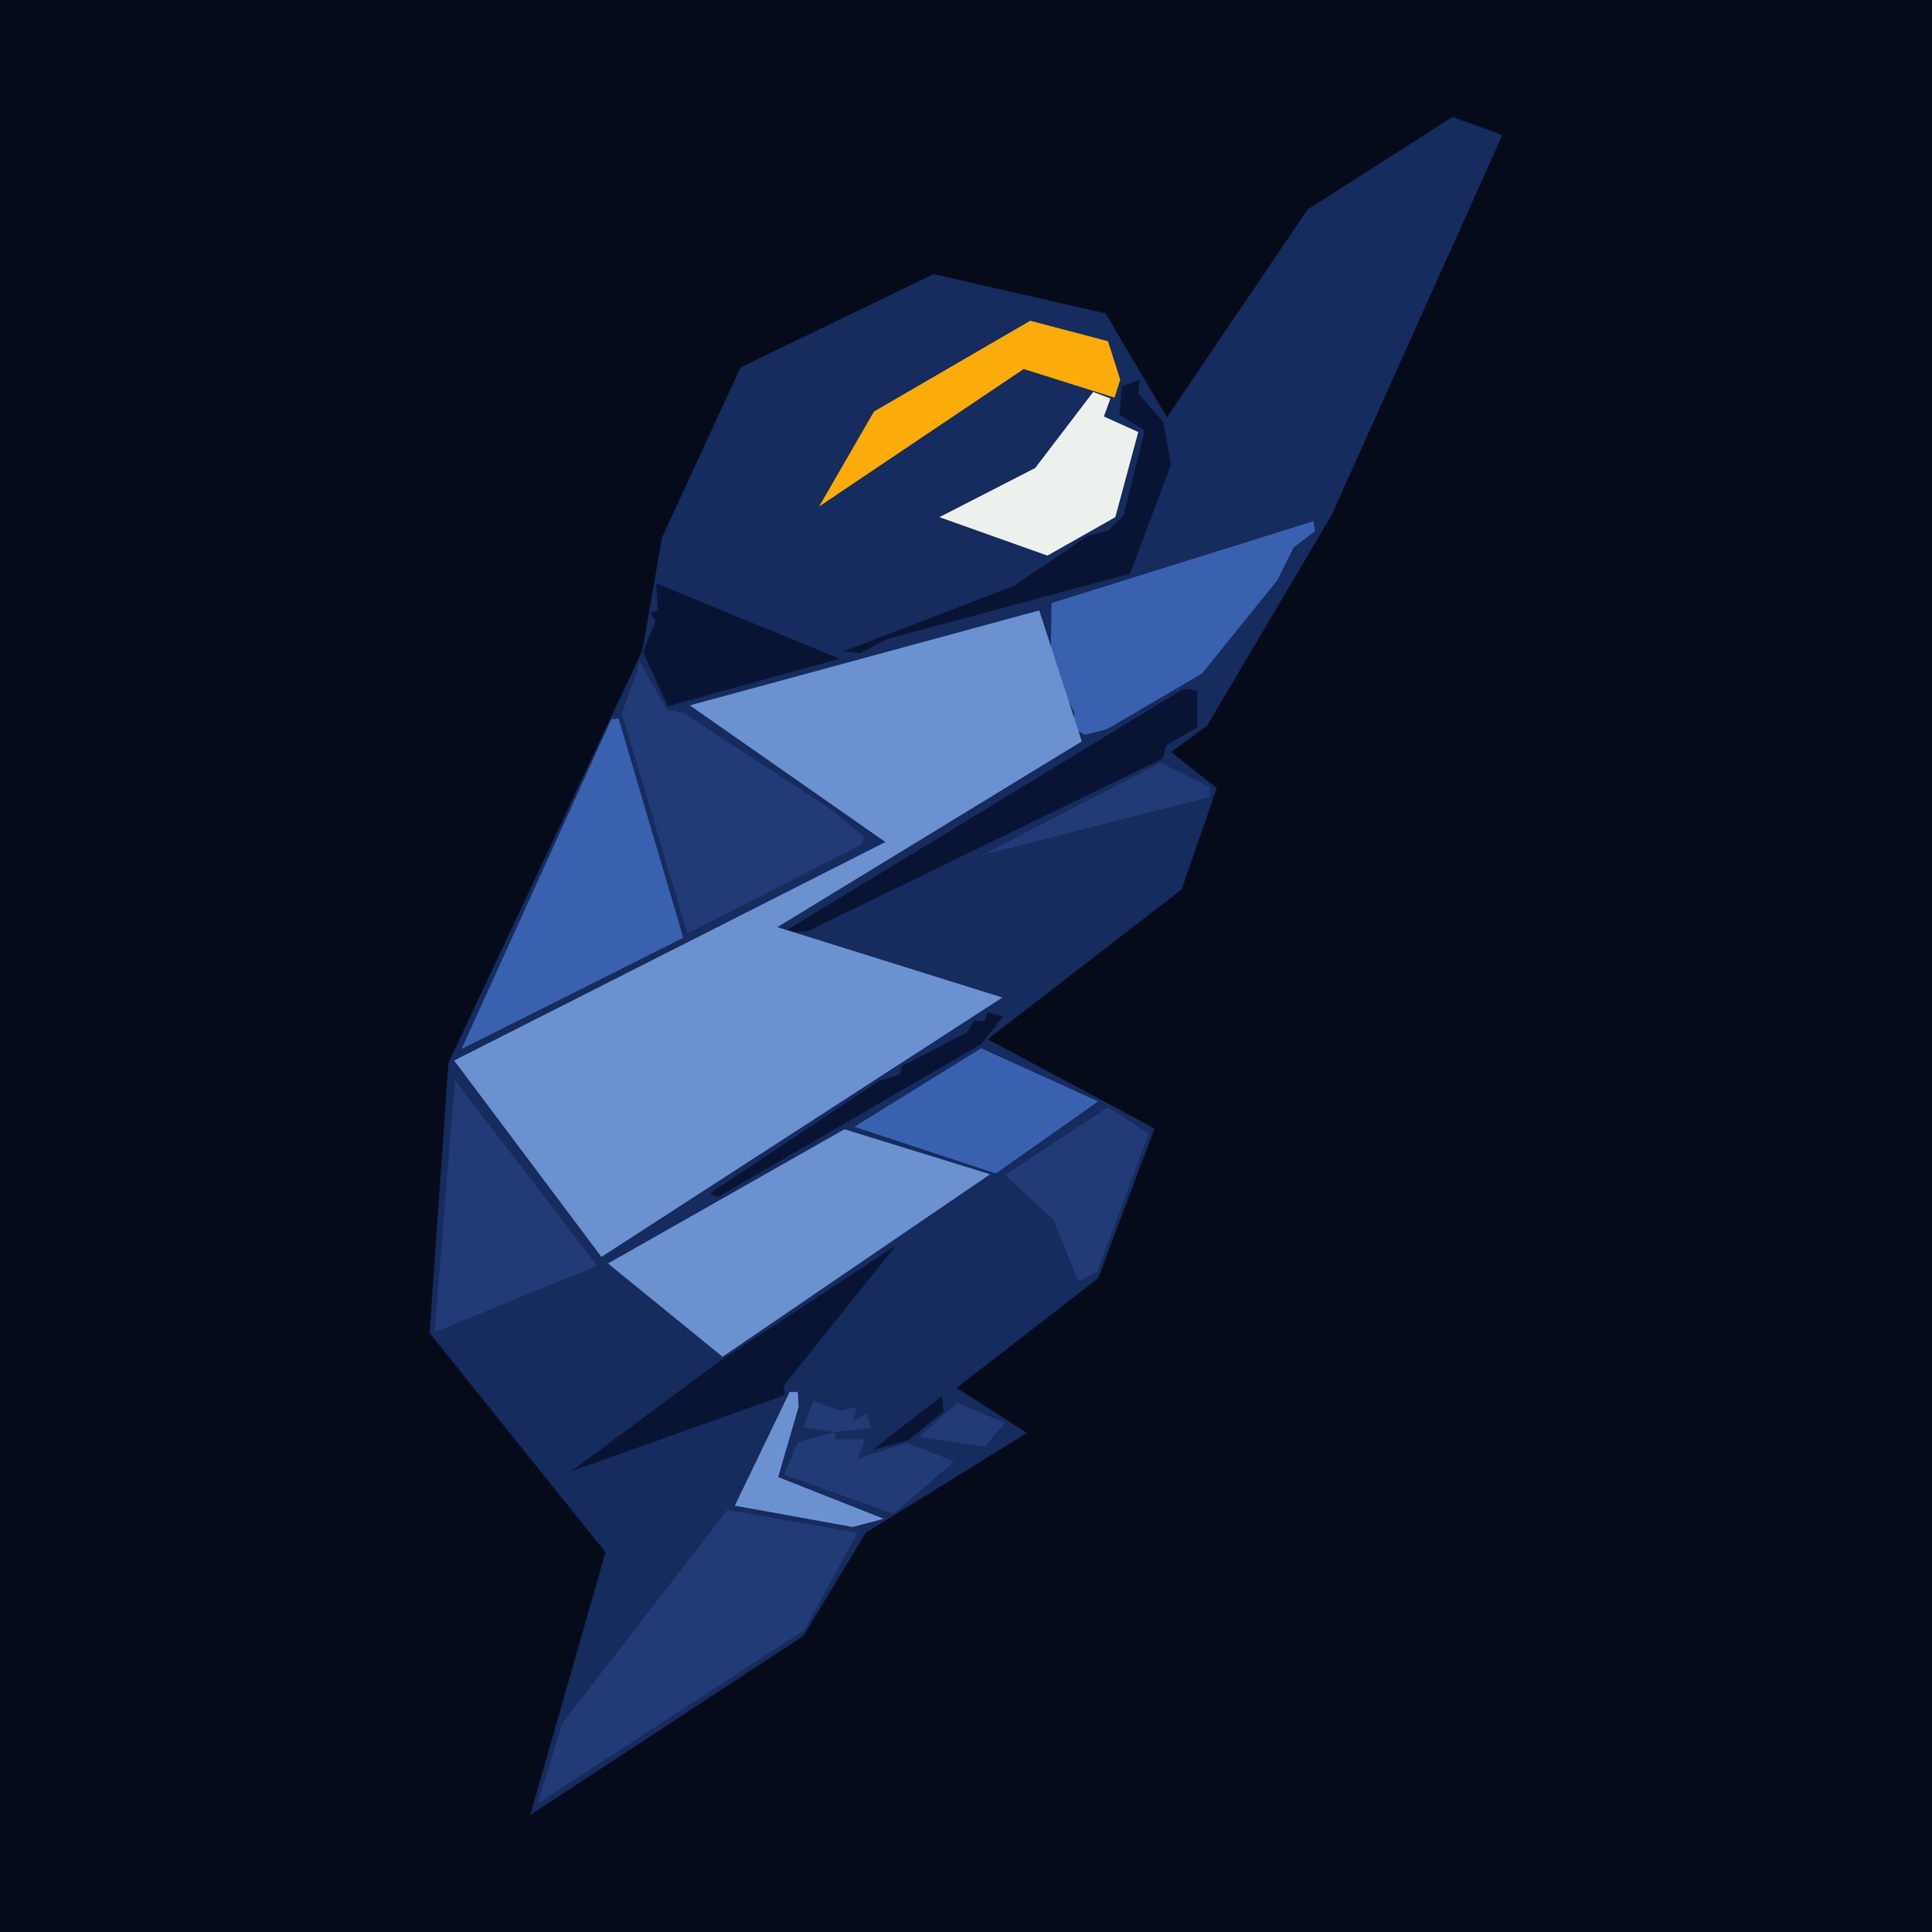
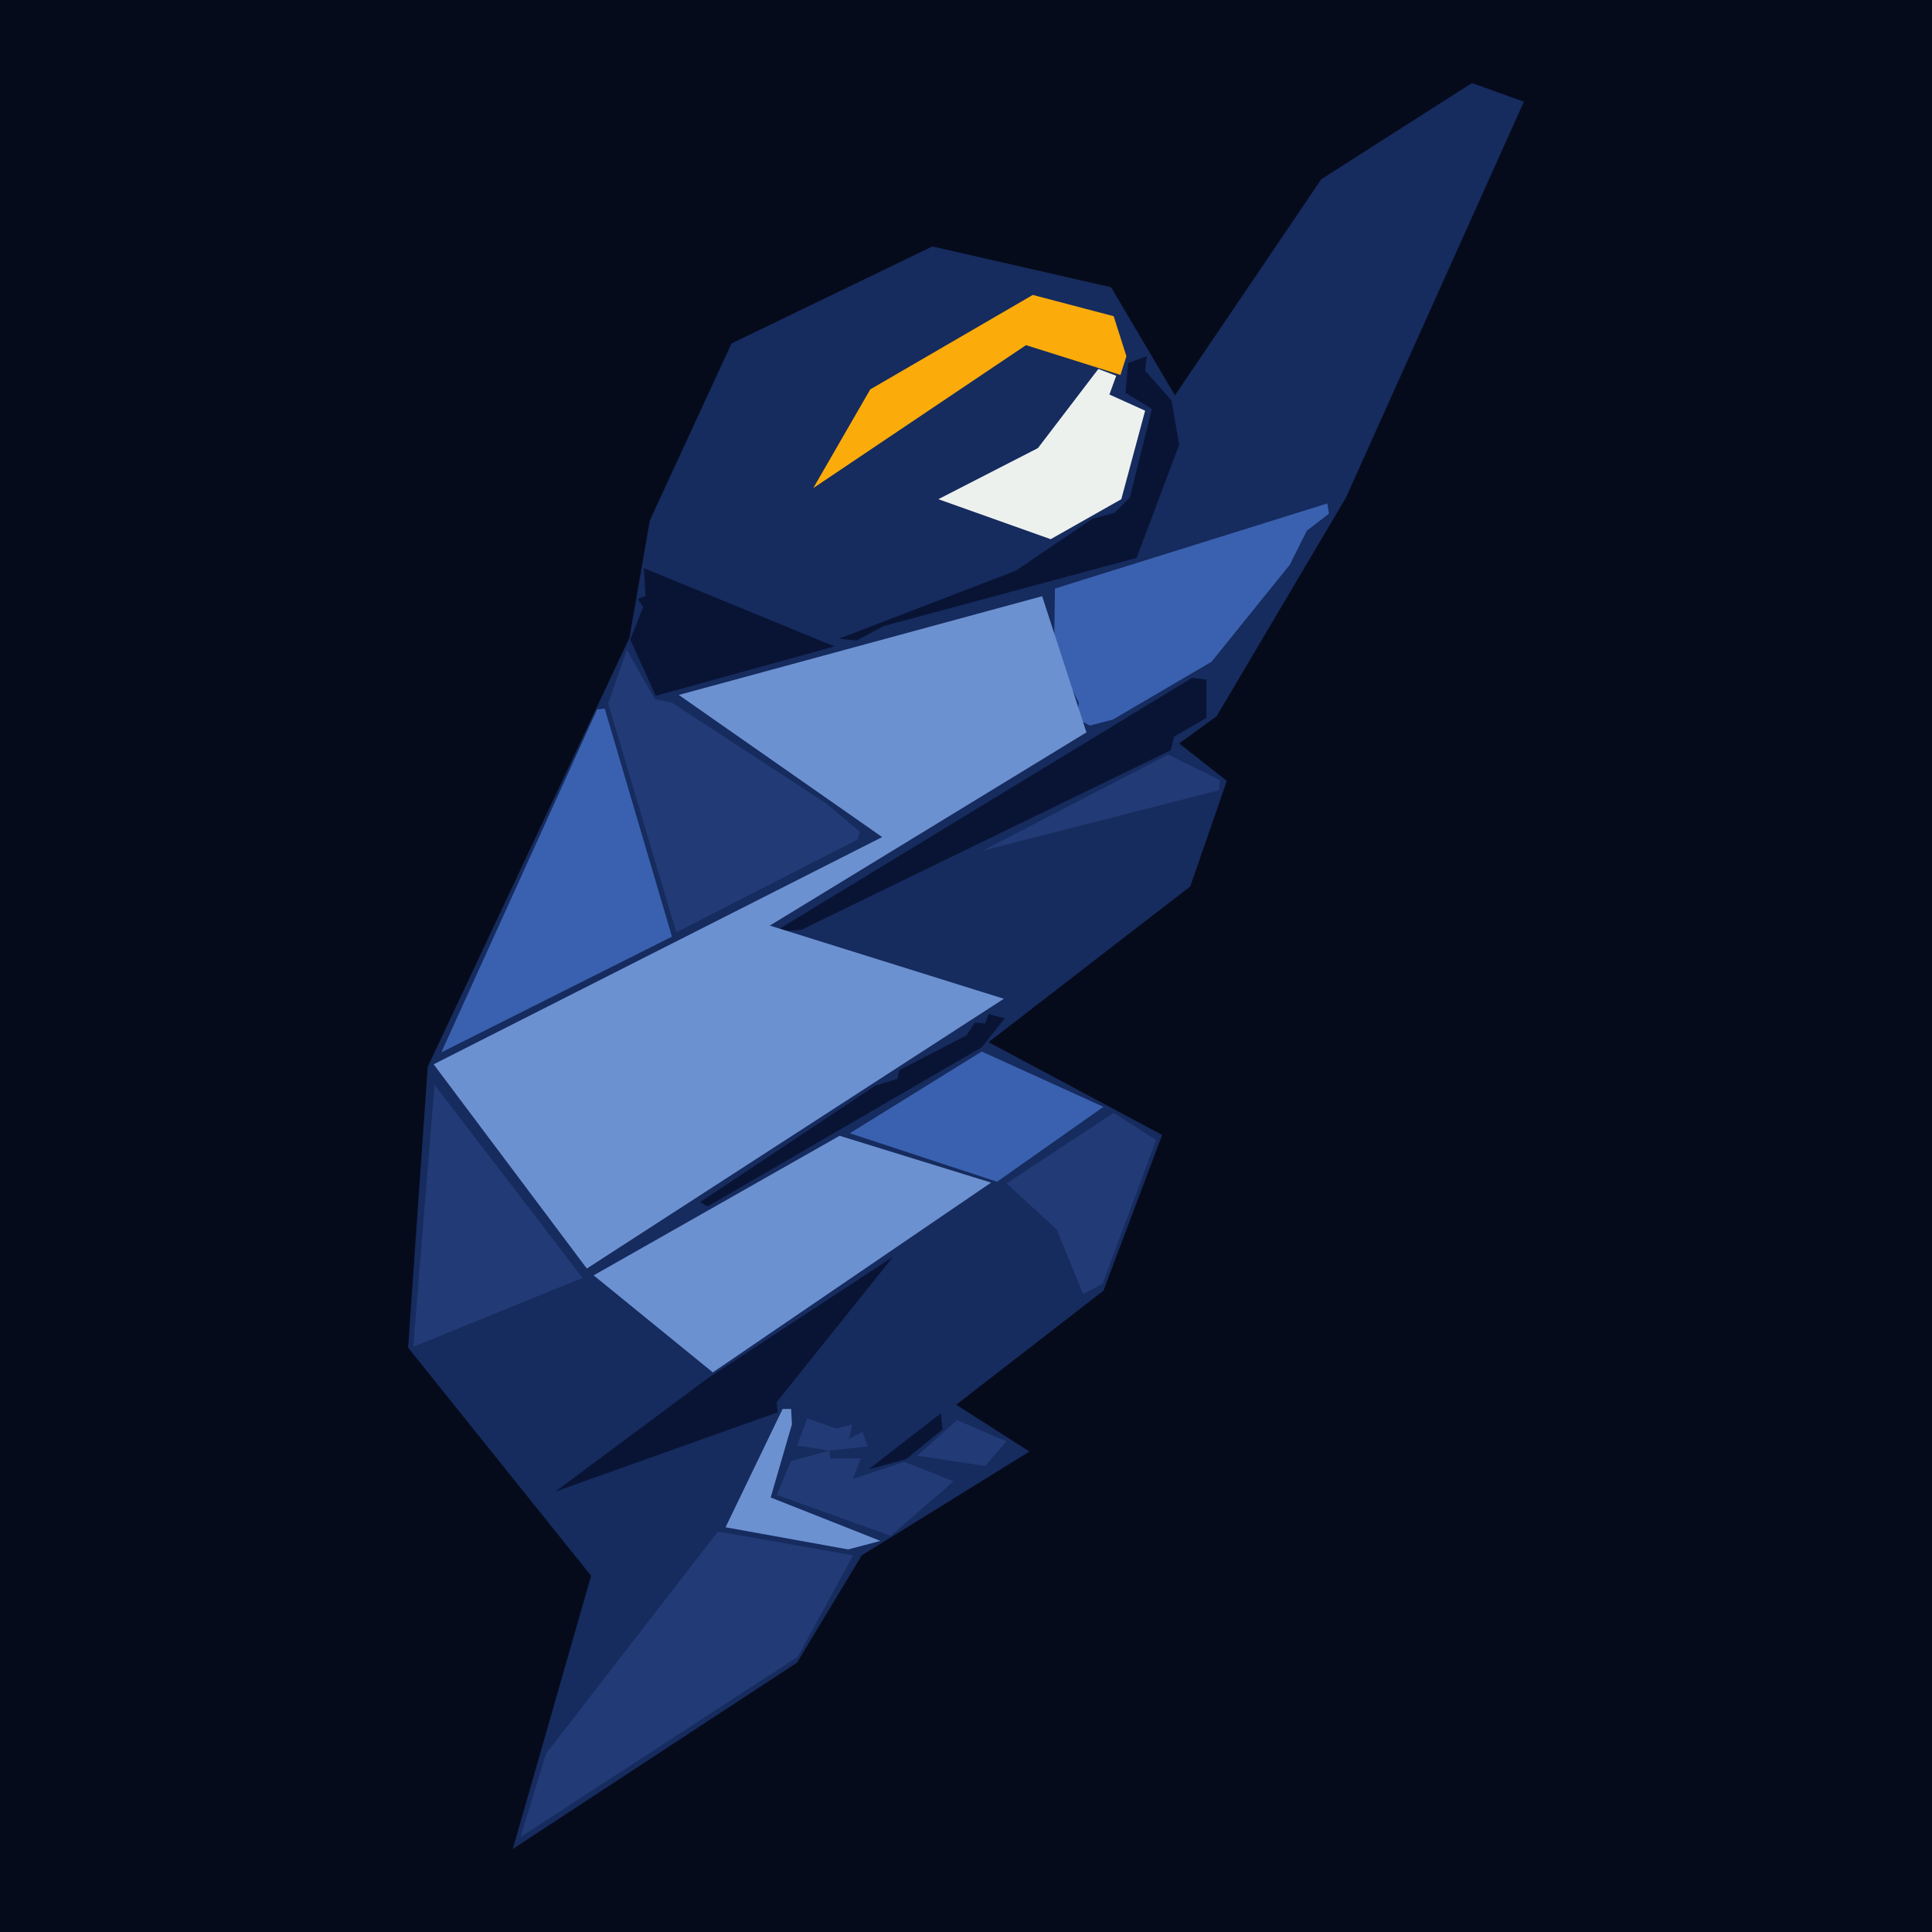
<svg xmlns="http://www.w3.org/2000/svg" viewBox="0 0 512 512">
  <rect width="512" height="512" fill="#060B1C" />
-   <g transform="translate(88.843 6) scale(0.5)">
+   <g transform="translate(82.156 -4) scale(0.52)">
    <path id="body" fill="#162B5E" fill-rule="evenodd" d="M 618.63 59.54 L 592.17 50.00 L 515.40 99.01 L 440.80 209.18 L 408.27 154.10 L 317.18 133.28 L 214.82 182.72 L 173.18 272.94 L 162.77 332.80 L 59.98 551.40 L 50.00 694.53 L 143.25 810.77 L 103.35 950.00 L 248.22 855.01 L 281.18 800.36 L 366.63 747.45 L 329.33 723.59 L 404.36 665.47 L 434.29 586.10 L 345.81 538.82 L 448.60 459.45 L 467.25 405.66 L 442.96 386.58 L 462.05 372.70 L 527.98 261.23 Z" />
    <path id="shadow-1" fill="#091435" fill-rule="evenodd" d="M 321.52 727.93 L 284.65 756.55 L 303.73 751.35 L 322.39 736.17 Z" />
    <path id="shadow-2" fill="#091435" fill-rule="evenodd" d="M 297.23 648.12 L 202.67 710.14 L 125.04 767.83 L 238.24 727.49 L 237.81 722.29 Z" />
    <path id="shadow-3" fill="#091435" fill-rule="evenodd" d="M 354.05 526.67 L 345.81 524.51 L 344.07 529.28 L 338.87 528.84 L 334.53 535.35 L 300.27 553.13 L 299.40 557.47 L 288.12 560.94 L 198.77 620.36 L 202.67 622.53 L 342.34 541.42 Z" />
    <path id="shadow-4" fill="#091435" fill-rule="evenodd" d="M 456.84 354.05 L 449.47 353.18 L 236.94 482.43 L 250.39 481.57 L 438.63 390.05 L 440.36 383.11 L 456.84 373.57 Z" />
    <path id="shadow-5" fill="#091435" fill-rule="evenodd" d="M 170.14 297.23 L 171.01 311.54 L 167.11 312.84 L 169.71 317.18 L 163.20 333.66 L 176.22 362.29 L 267.30 337.13 Z" />
    <path id="shadow-6" fill="#091435" fill-rule="evenodd" d="M 426.48 189.23 L 416.94 192.70 L 415.64 207.88 L 429.08 216.12 L 417.81 261.23 L 410.00 269.04 L 398.72 272.07 L 359.69 298.53 L 269.47 333.23 L 278.58 334.10 L 292.46 326.72 L 421.28 292.02 L 442.96 234.34 L 439.06 211.78 L 425.61 196.60 Z" />
    <path id="steel-1" fill="#223A75" fill-rule="evenodd" d="M 276.84 800.36 L 207.88 788.22 L 120.27 901.42 L 107.25 943.93 L 248.65 851.98 Z" />
    <path id="steel-2" fill="#223A75" fill-rule="evenodd" d="M 309.37 749.61 L 344.07 754.82 L 354.92 742.24 L 329.76 731.40 Z" />
    <path id="steel-3" fill="#223A75" fill-rule="evenodd" d="M 237.81 769.57 L 295.93 790.39 L 328.02 762.63 L 302.87 752.65 L 276.84 761.33 L 280.75 750.92 L 265.13 750.92 L 264.70 747.01 L 284.22 744.84 L 281.61 737.47 L 274.67 740.94 L 276.41 733.57 L 268.17 735.73 L 253.42 730.53 L 248.22 744.41 L 264.70 747.01 L 245.18 752.22 Z" />
    <path id="steel-4" fill="#223A75" fill-rule="evenodd" d="M 409.57 574.82 L 354.92 610.82 L 380.51 634.24 L 393.95 667.20 L 403.93 662.00 L 431.25 588.70 Z" />
    <path id="steel-5" fill="#223A75" fill-rule="evenodd" d="M 63.45 560.51 L 52.60 694.10 L 138.92 658.96 Z" />
    <path id="steel-6" fill="#223A75" fill-rule="evenodd" d="M 463.78 405.23 L 437.33 392.22 L 342.77 441.23 L 463.35 410.43 Z" />
    <path id="steel-7" fill="#223A75" fill-rule="evenodd" d="M 161.47 338.87 L 151.93 366.19 L 186.63 482.87 L 279.01 435.59 L 280.31 431.69 L 263.40 417.37 L 184.46 365.76 L 175.78 364.02 Z" />
    <path id="mid-1" fill="#3A61AF" fill-rule="evenodd" d="M 404.36 571.78 L 342.34 543.59 L 275.11 585.23 L 350.14 609.95 Z" />
    <path id="mid-2" fill="#3A61AF" fill-rule="evenodd" d="M 150.19 368.80 L 146.29 369.23 L 66.92 544.02 L 184.46 485.04 Z" />
    <path id="mid-3" fill="#3A61AF" fill-rule="evenodd" d="M 518.43 264.27 L 379.64 307.64 L 379.20 340.60 L 391.78 365.76 L 390.92 374.00 L 397.42 377.47 L 409.13 374.43 L 459.45 344.94 L 499.35 295.49 L 508.02 278.14 L 519.30 269.47 Z" />
    <path id="light-1" fill="#6C91D1" fill-rule="evenodd" d="M 240.84 725.76 L 211.78 786.05 L 274.24 797.33 L 290.72 792.99 L 234.77 770.87 L 245.61 733.57 L 245.18 725.76 Z" />
    <path id="light-2" fill="#6C91D1" fill-rule="evenodd" d="M 347.11 610.39 L 269.90 586.53 L 144.55 657.66 L 205.28 707.11 Z" />
    <path id="light-3" fill="#6C91D1" fill-rule="evenodd" d="M 373.13 311.54 L 187.93 361.86 L 291.59 434.29 L 63.01 550.10 L 141.08 654.19 L 353.61 516.70 L 234.34 479.40 L 395.69 380.94 Z" />
    <path id="amber-1" fill="#FBAC0A" fill-rule="evenodd" d="M 409.57 168.84 L 368.36 158.00 L 285.52 206.14 L 256.46 256.46 L 364.89 183.59 L 413.04 198.77 L 416.07 189.23 Z" />
    <path id="cream-1" fill="#EDF1EE" fill-rule="evenodd" d="M 425.61 216.99 L 407.40 208.75 L 410.87 199.20 L 401.76 195.73 L 370.96 236.07 L 320.22 262.10 L 377.47 282.48 L 413.47 262.10 Z" />
  </g>
</svg>
